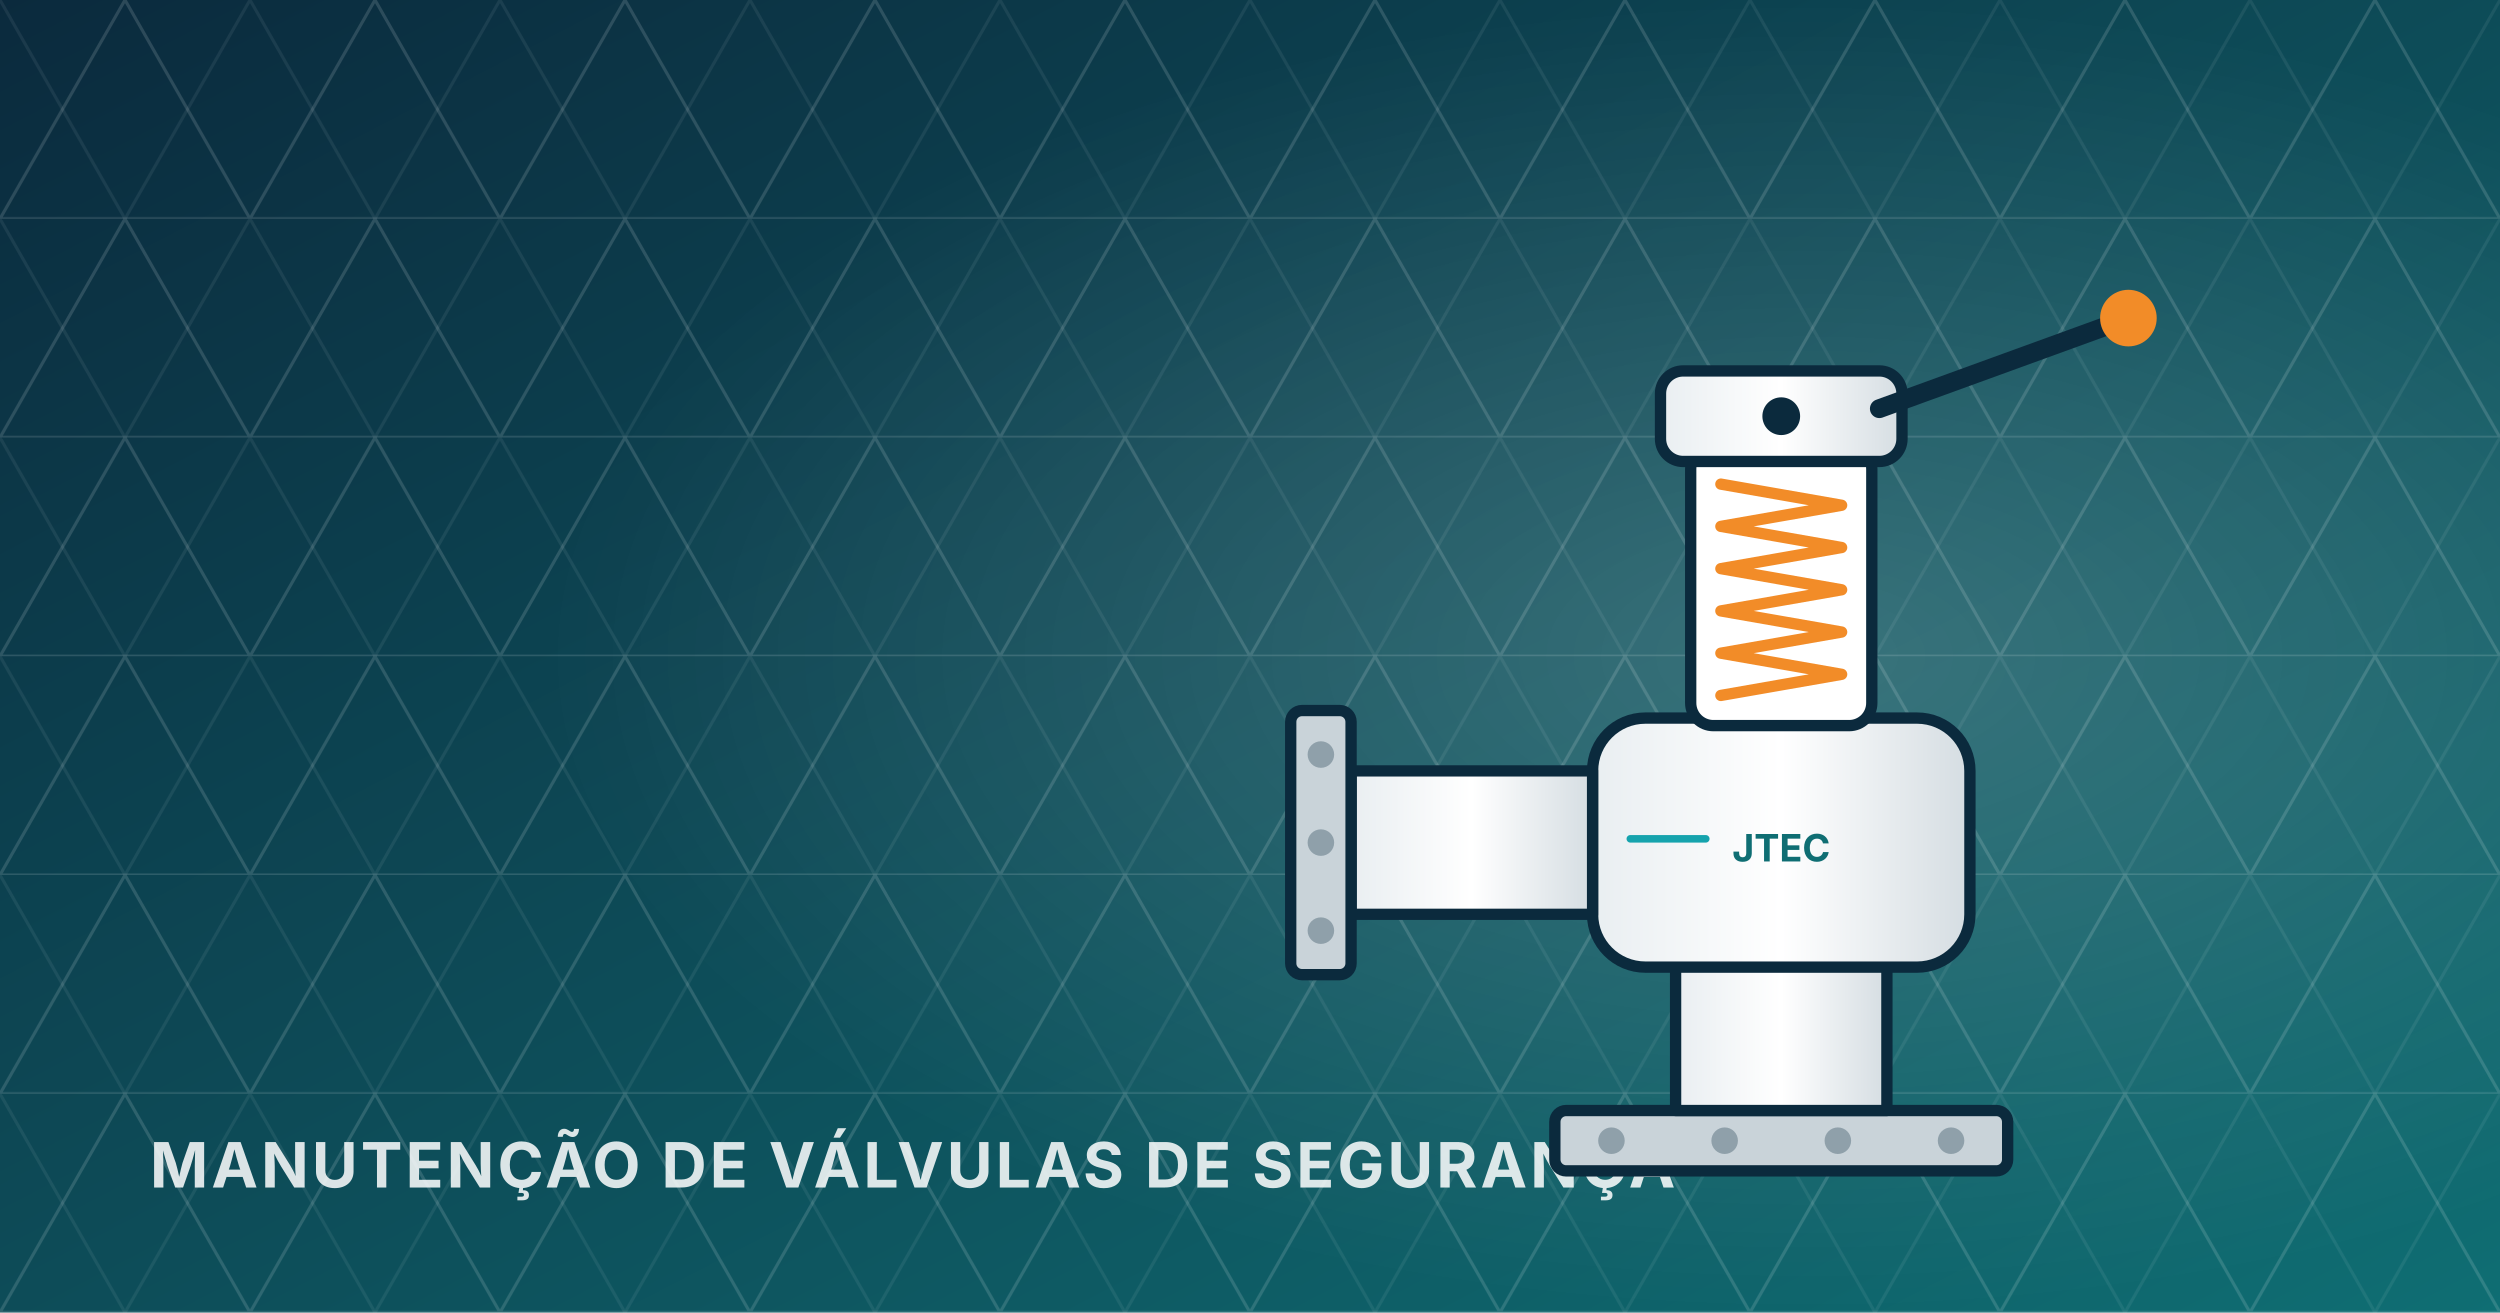
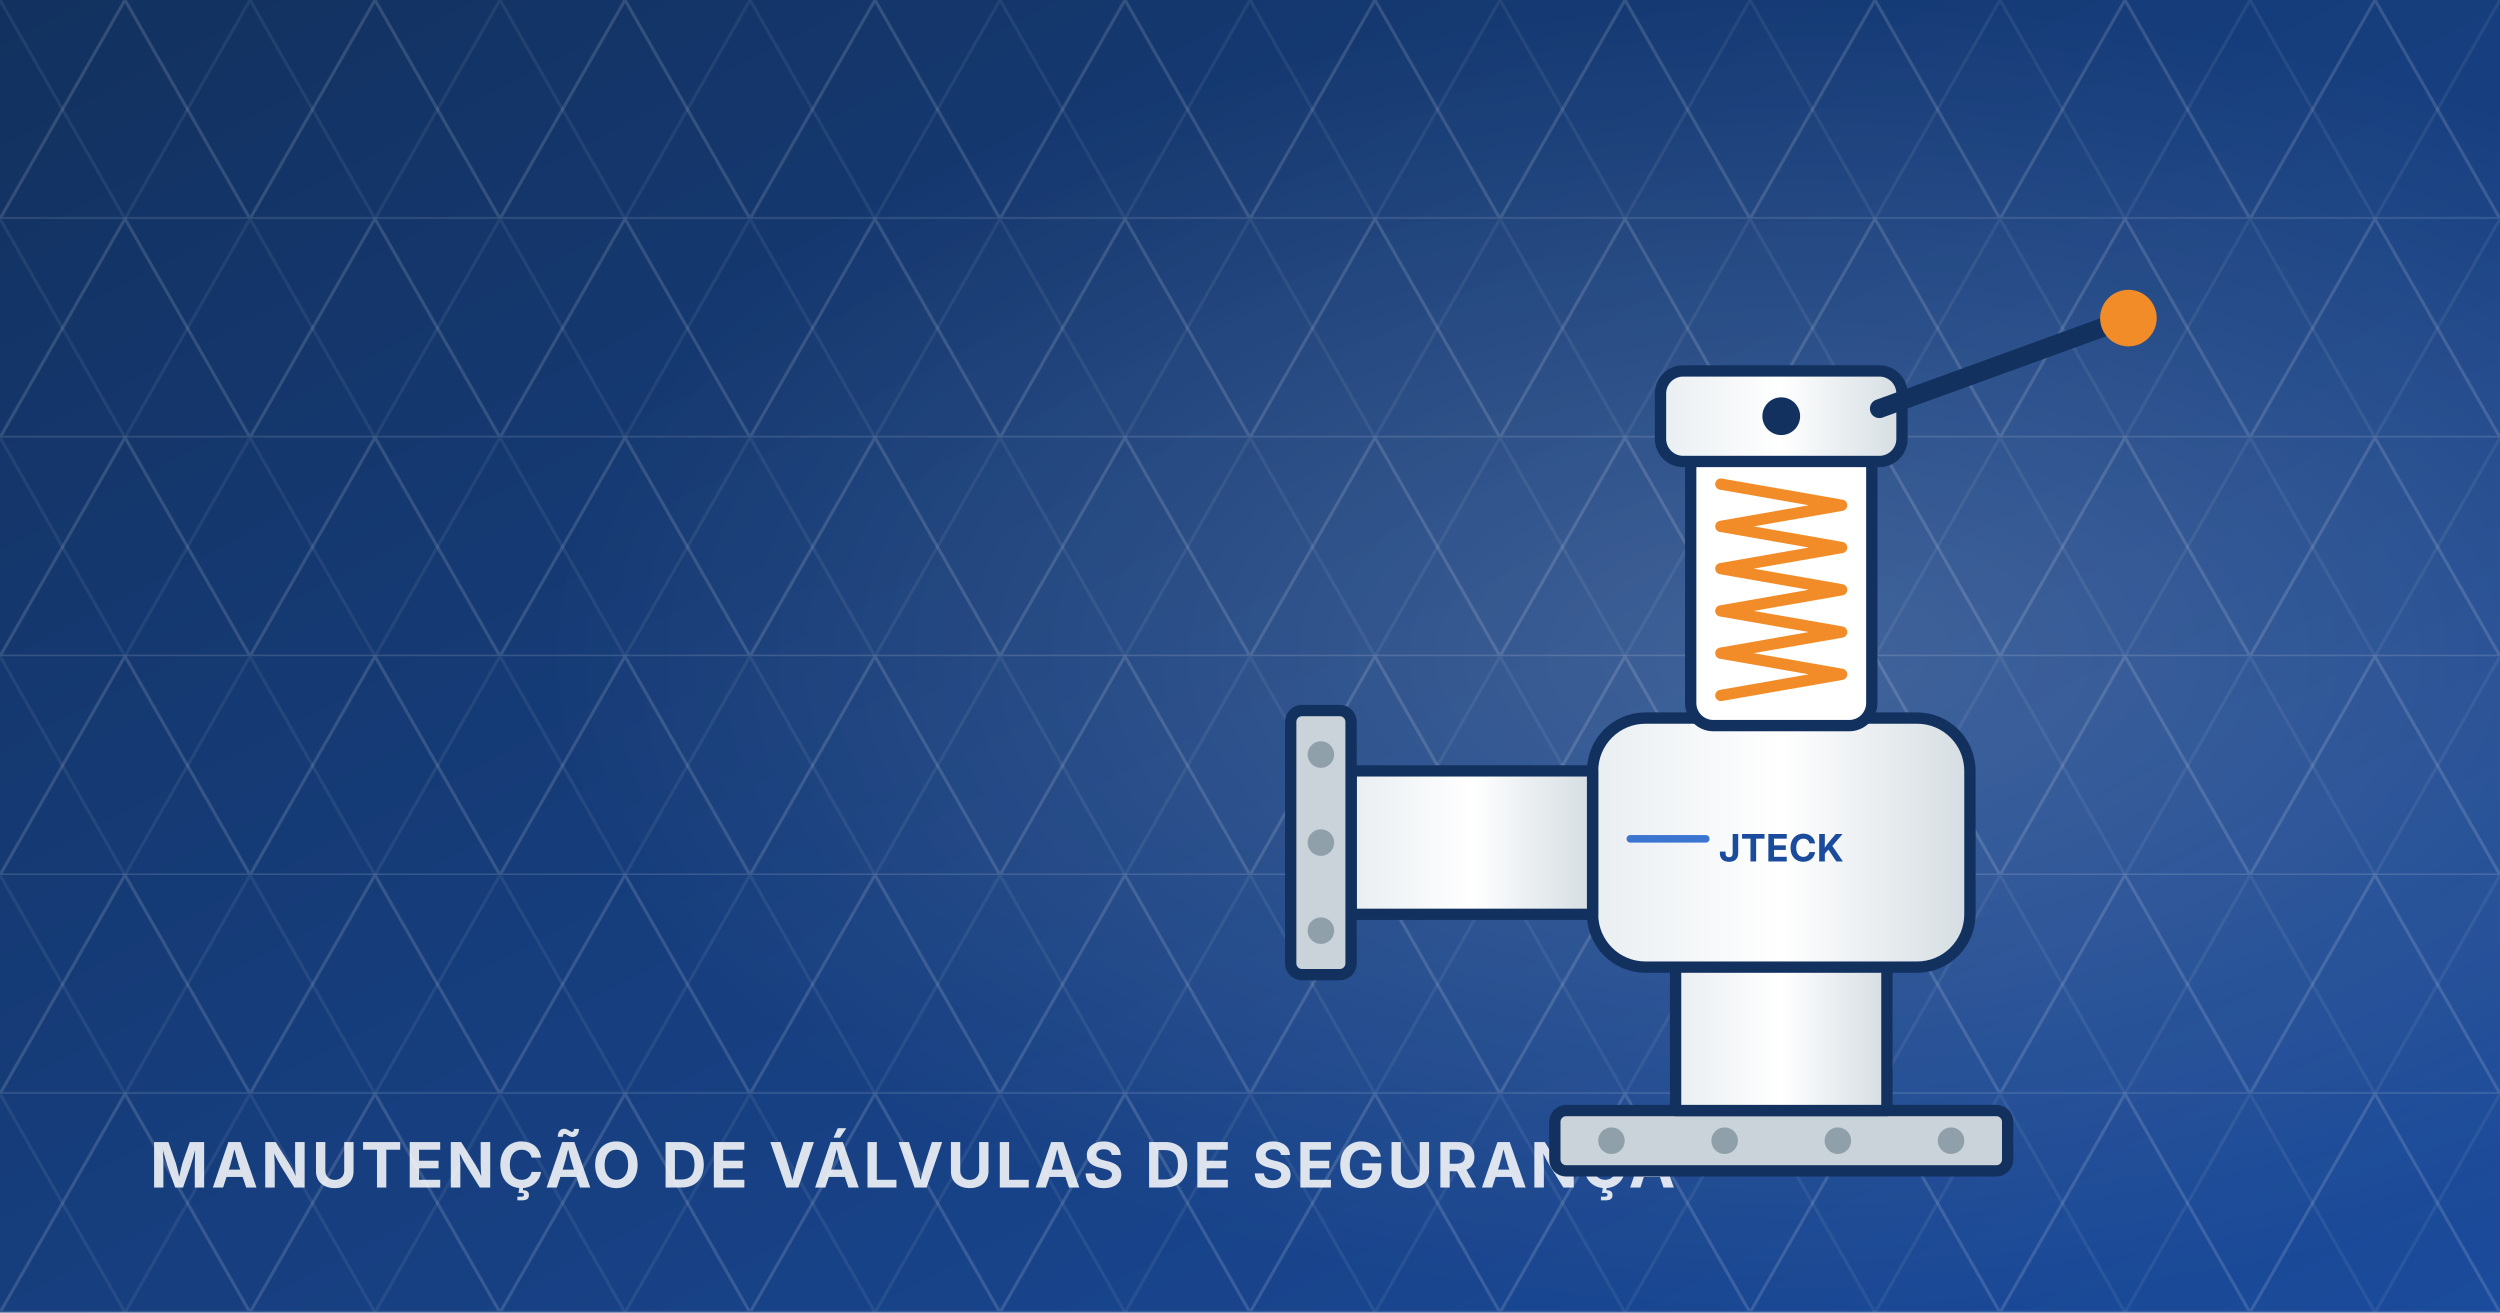
<svg xmlns="http://www.w3.org/2000/svg" viewBox="0 0 800 420" width="800" height="420">
  <defs>
    <linearGradient id="spg" x1="0" y1="0" x2="1" y2="1">
-       <stop offset="0" stop-color="#0b2a3d" />
-       <stop offset="1" stop-color="#0f6e73" />
+       <stop offset="0" stop-color="#12315f" />
+       <stop offset="1" stop-color="#1b4b9c" />
    </linearGradient>
    <linearGradient id="spsteel" x1="0" y1="0" x2="1" y2="0">
      <stop offset="0" stop-color="#e9eef1" />
      <stop offset=".5" stop-color="#ffffff" />
      <stop offset="1" stop-color="#d5dde2" />
    </linearGradient>
    <pattern id="spp" width="80" height="70" patternUnits="userSpaceOnUse">
      <path d="M40 0L80 70H0z" fill="none" stroke="#ffffff" stroke-opacity=".14" />
      <path d="M0 0L40 70 80 0" fill="none" stroke="#ffffff" stroke-opacity=".07" />
    </pattern>
    <radialGradient id="spglow" cx=".72" cy=".5" r=".5">
      <stop offset="0" stop-color="#ffffff" stop-opacity=".18" />
      <stop offset="1" stop-color="#ffffff" stop-opacity="0" />
    </radialGradient>
  </defs>
  <rect width="800" height="420" fill="url(#spg)" />
  <rect width="800" height="420" fill="url(#spp)" />
  <rect width="800" height="420" fill="url(#spglow)" />
  <text x="48" y="380" font-family="Inter, Arial" font-size="20" font-weight="700" fill="#ffffff" fill-opacity=".85" letter-spacing="1">MANUTENÇÃO DE VÁLVULAS DE SEGURANÇA</text>
-   <g stroke="#0b2a3d" stroke-width="3" stroke-linejoin="round" stroke-linecap="round" fill="url(#spsteel)">
+   <g stroke="#12315f" stroke-width="3" stroke-linejoin="round" stroke-linecap="round" fill="url(#spsteel)">
    <g transform="translate(360 60) scale(1.05)">
      <g transform="translate(-30 -20) scale(1.15)">
        <rect x="140" y="262" width="120" height="16" rx="3" fill="#c9d3d9" />
        <circle cx="155" cy="270" r="3.52" fill="#8fa0aa" stroke="none" />
        <circle cx="185" cy="270" r="3.52" fill="#8fa0aa" stroke="none" />
        <circle cx="215" cy="270" r="3.52" fill="#8fa0aa" stroke="none" />
        <circle cx="245" cy="270" r="3.52" fill="#8fa0aa" stroke="none" />
        <rect x="172" y="222" width="56" height="40" />
        <rect x="150" y="158" width="100" height="66" rx="14" />
        <rect x="86" y="172" width="64" height="38" />
        <rect x="70" y="156" width="16" height="70" rx="3" fill="#c9d3d9" />
        <circle cx="78" cy="167.667" r="3.52" fill="#8fa0aa" stroke="none" />
        <circle cx="78" cy="191" r="3.52" fill="#8fa0aa" stroke="none" />
        <circle cx="78" cy="214.333" r="3.52" fill="#8fa0aa" stroke="none" />
        <rect x="176" y="86" width="48" height="74" rx="6" fill="#ffffff" />
        <polyline points="184,96 216,101.6 184,107.2 216,112.8 184,118.4 216,124 184,129.6 216,135.2 184,140.8 216,146.4 184,152" fill="none" stroke="#f28c28" stroke-width="3" stroke-linejoin="round" />
        <rect x="168" y="66" width="64" height="24" rx="6" />
-         <circle cx="200" cy="78" r="5" fill="#0b2a3d" stroke="none" />
+         <circle cx="200" cy="78" r="5" fill="#12315f" stroke="none" />
        <path d="M226 76L292 52" stroke-width="5" />
        <circle cx="292" cy="52" r="6" fill="#f28c28" stroke="#f28c28" />
-         <path d="M160 190h20" stroke="#15a3ad" stroke-width="2" />
-         <text x="200" y="196" text-anchor="middle" font-family="Inter, Arial" font-size="10" font-weight="700" fill="#0f6e73" stroke="none">JTEC</text>
+         <path d="M160 190h20" stroke="#3b74d1" stroke-width="2" />
+         <text x="200" y="196" text-anchor="middle" font-family="Inter, Arial" font-size="10" font-weight="700" fill="#1b4b9c" stroke="none">JTECK</text>
      </g>
    </g>
  </g>
</svg>
